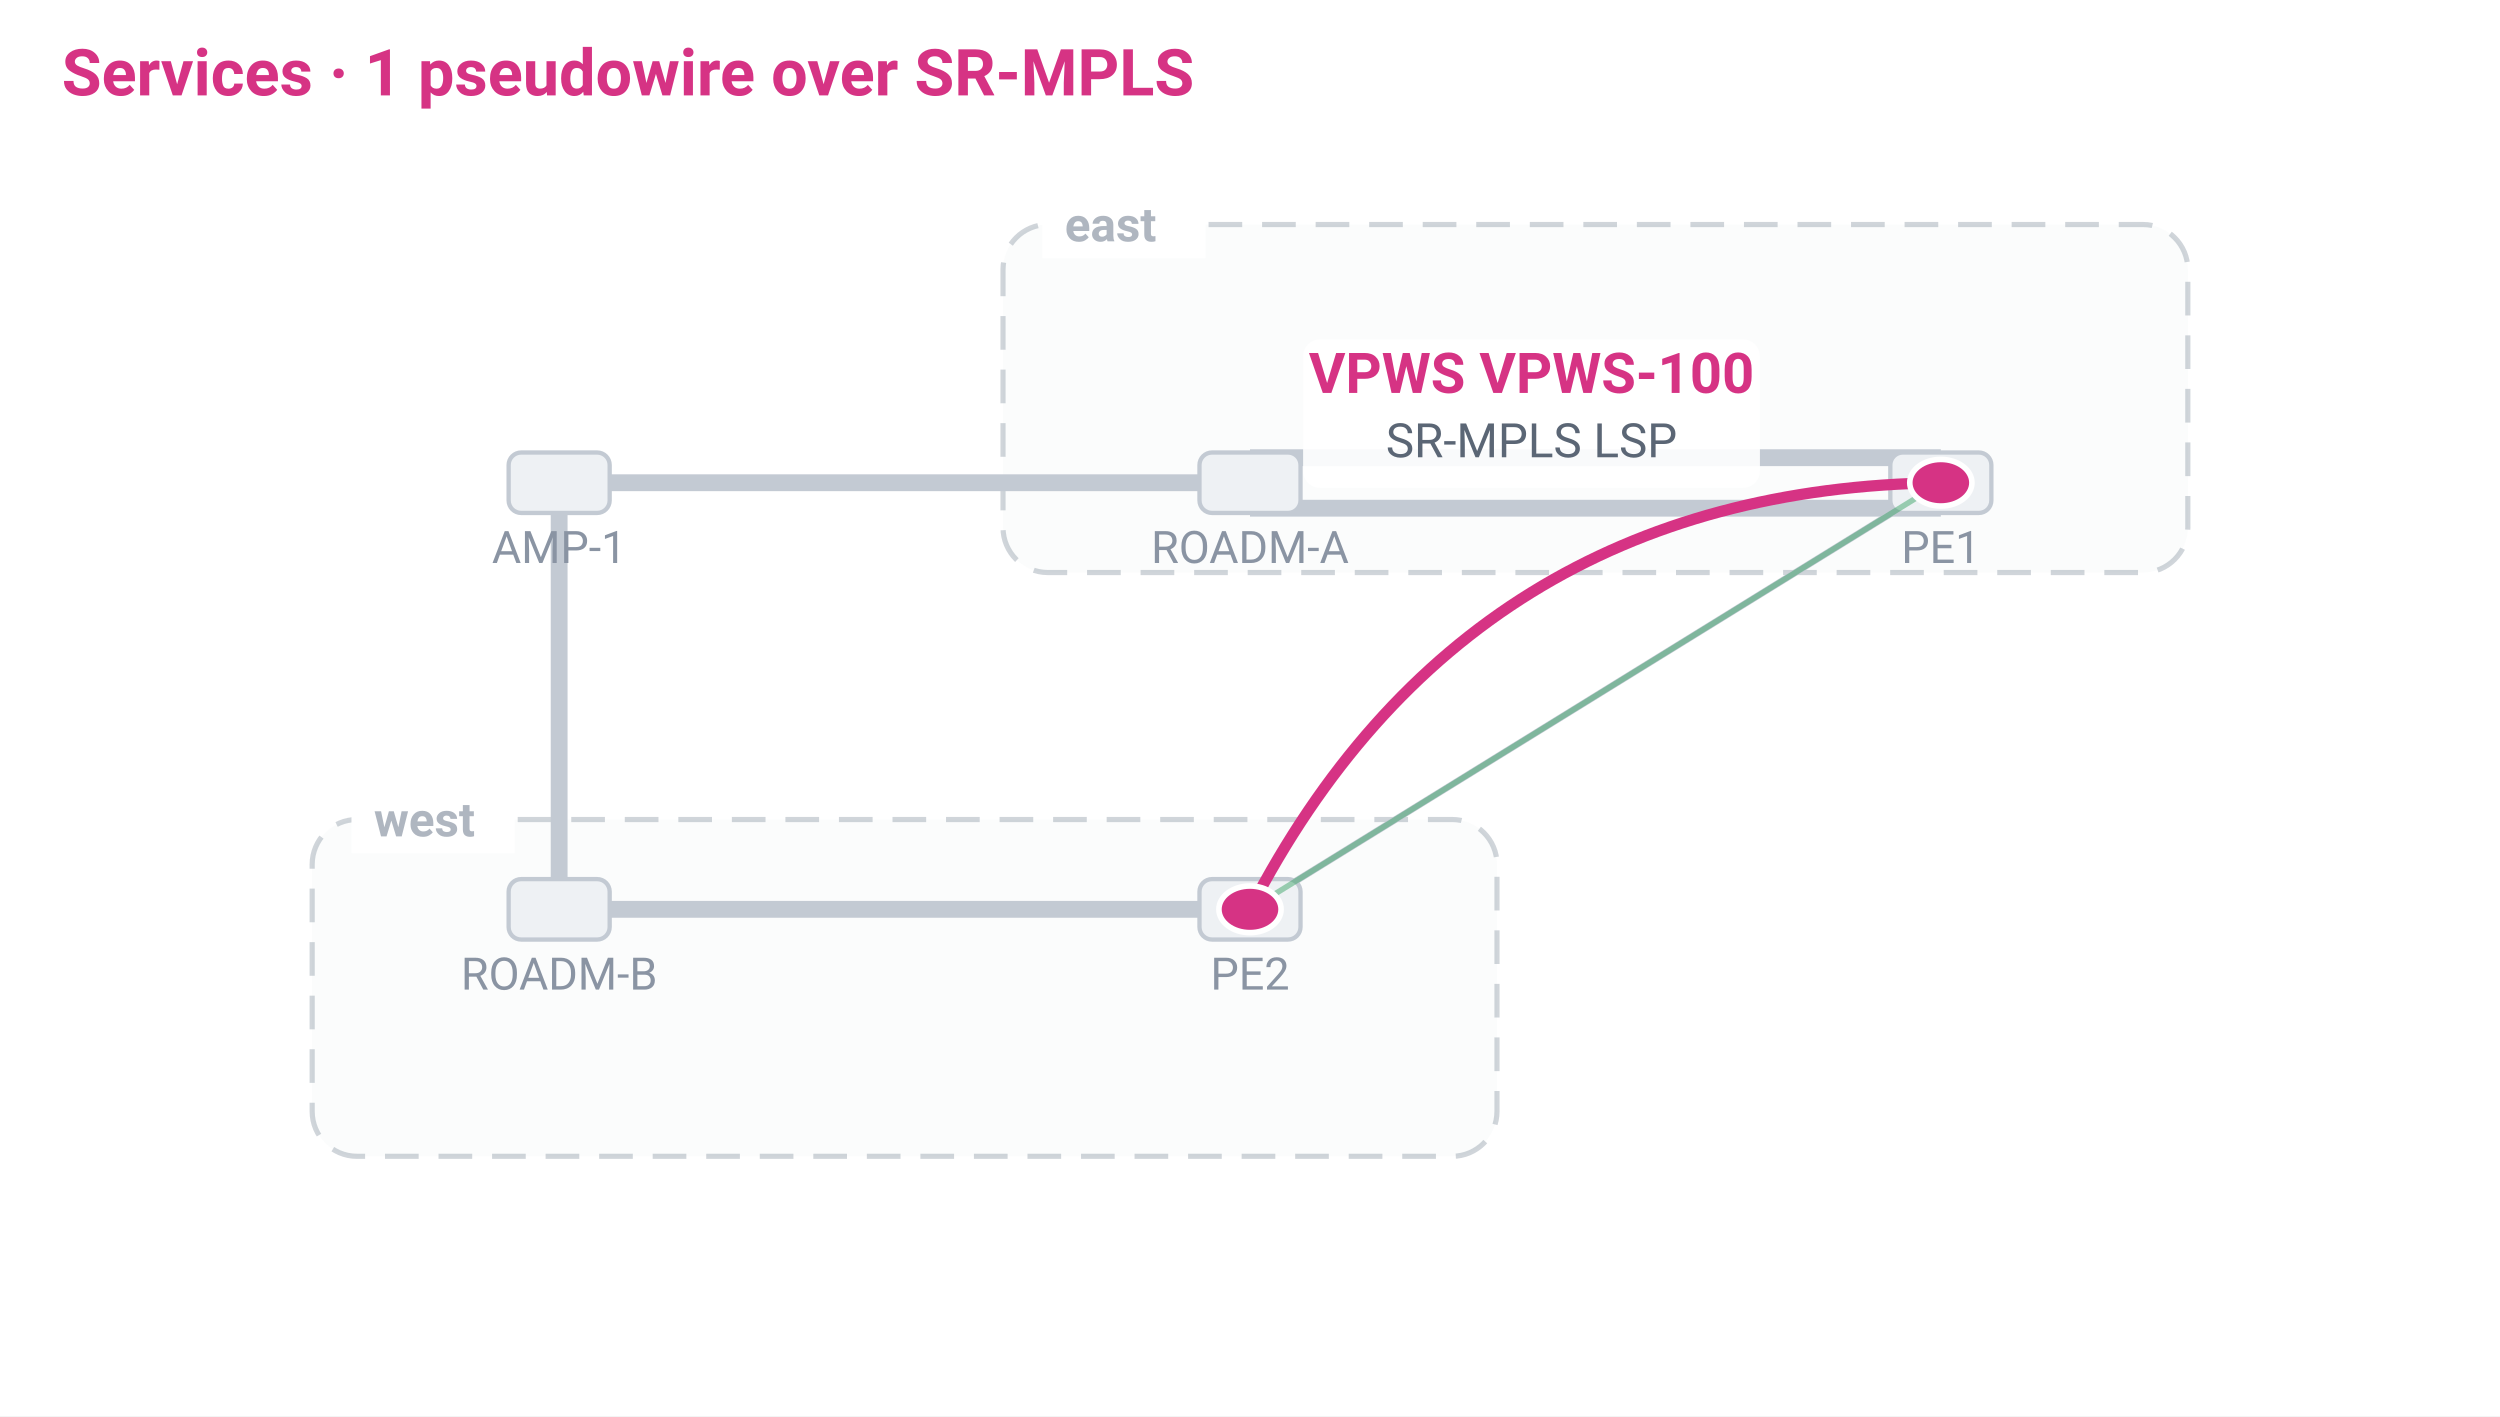
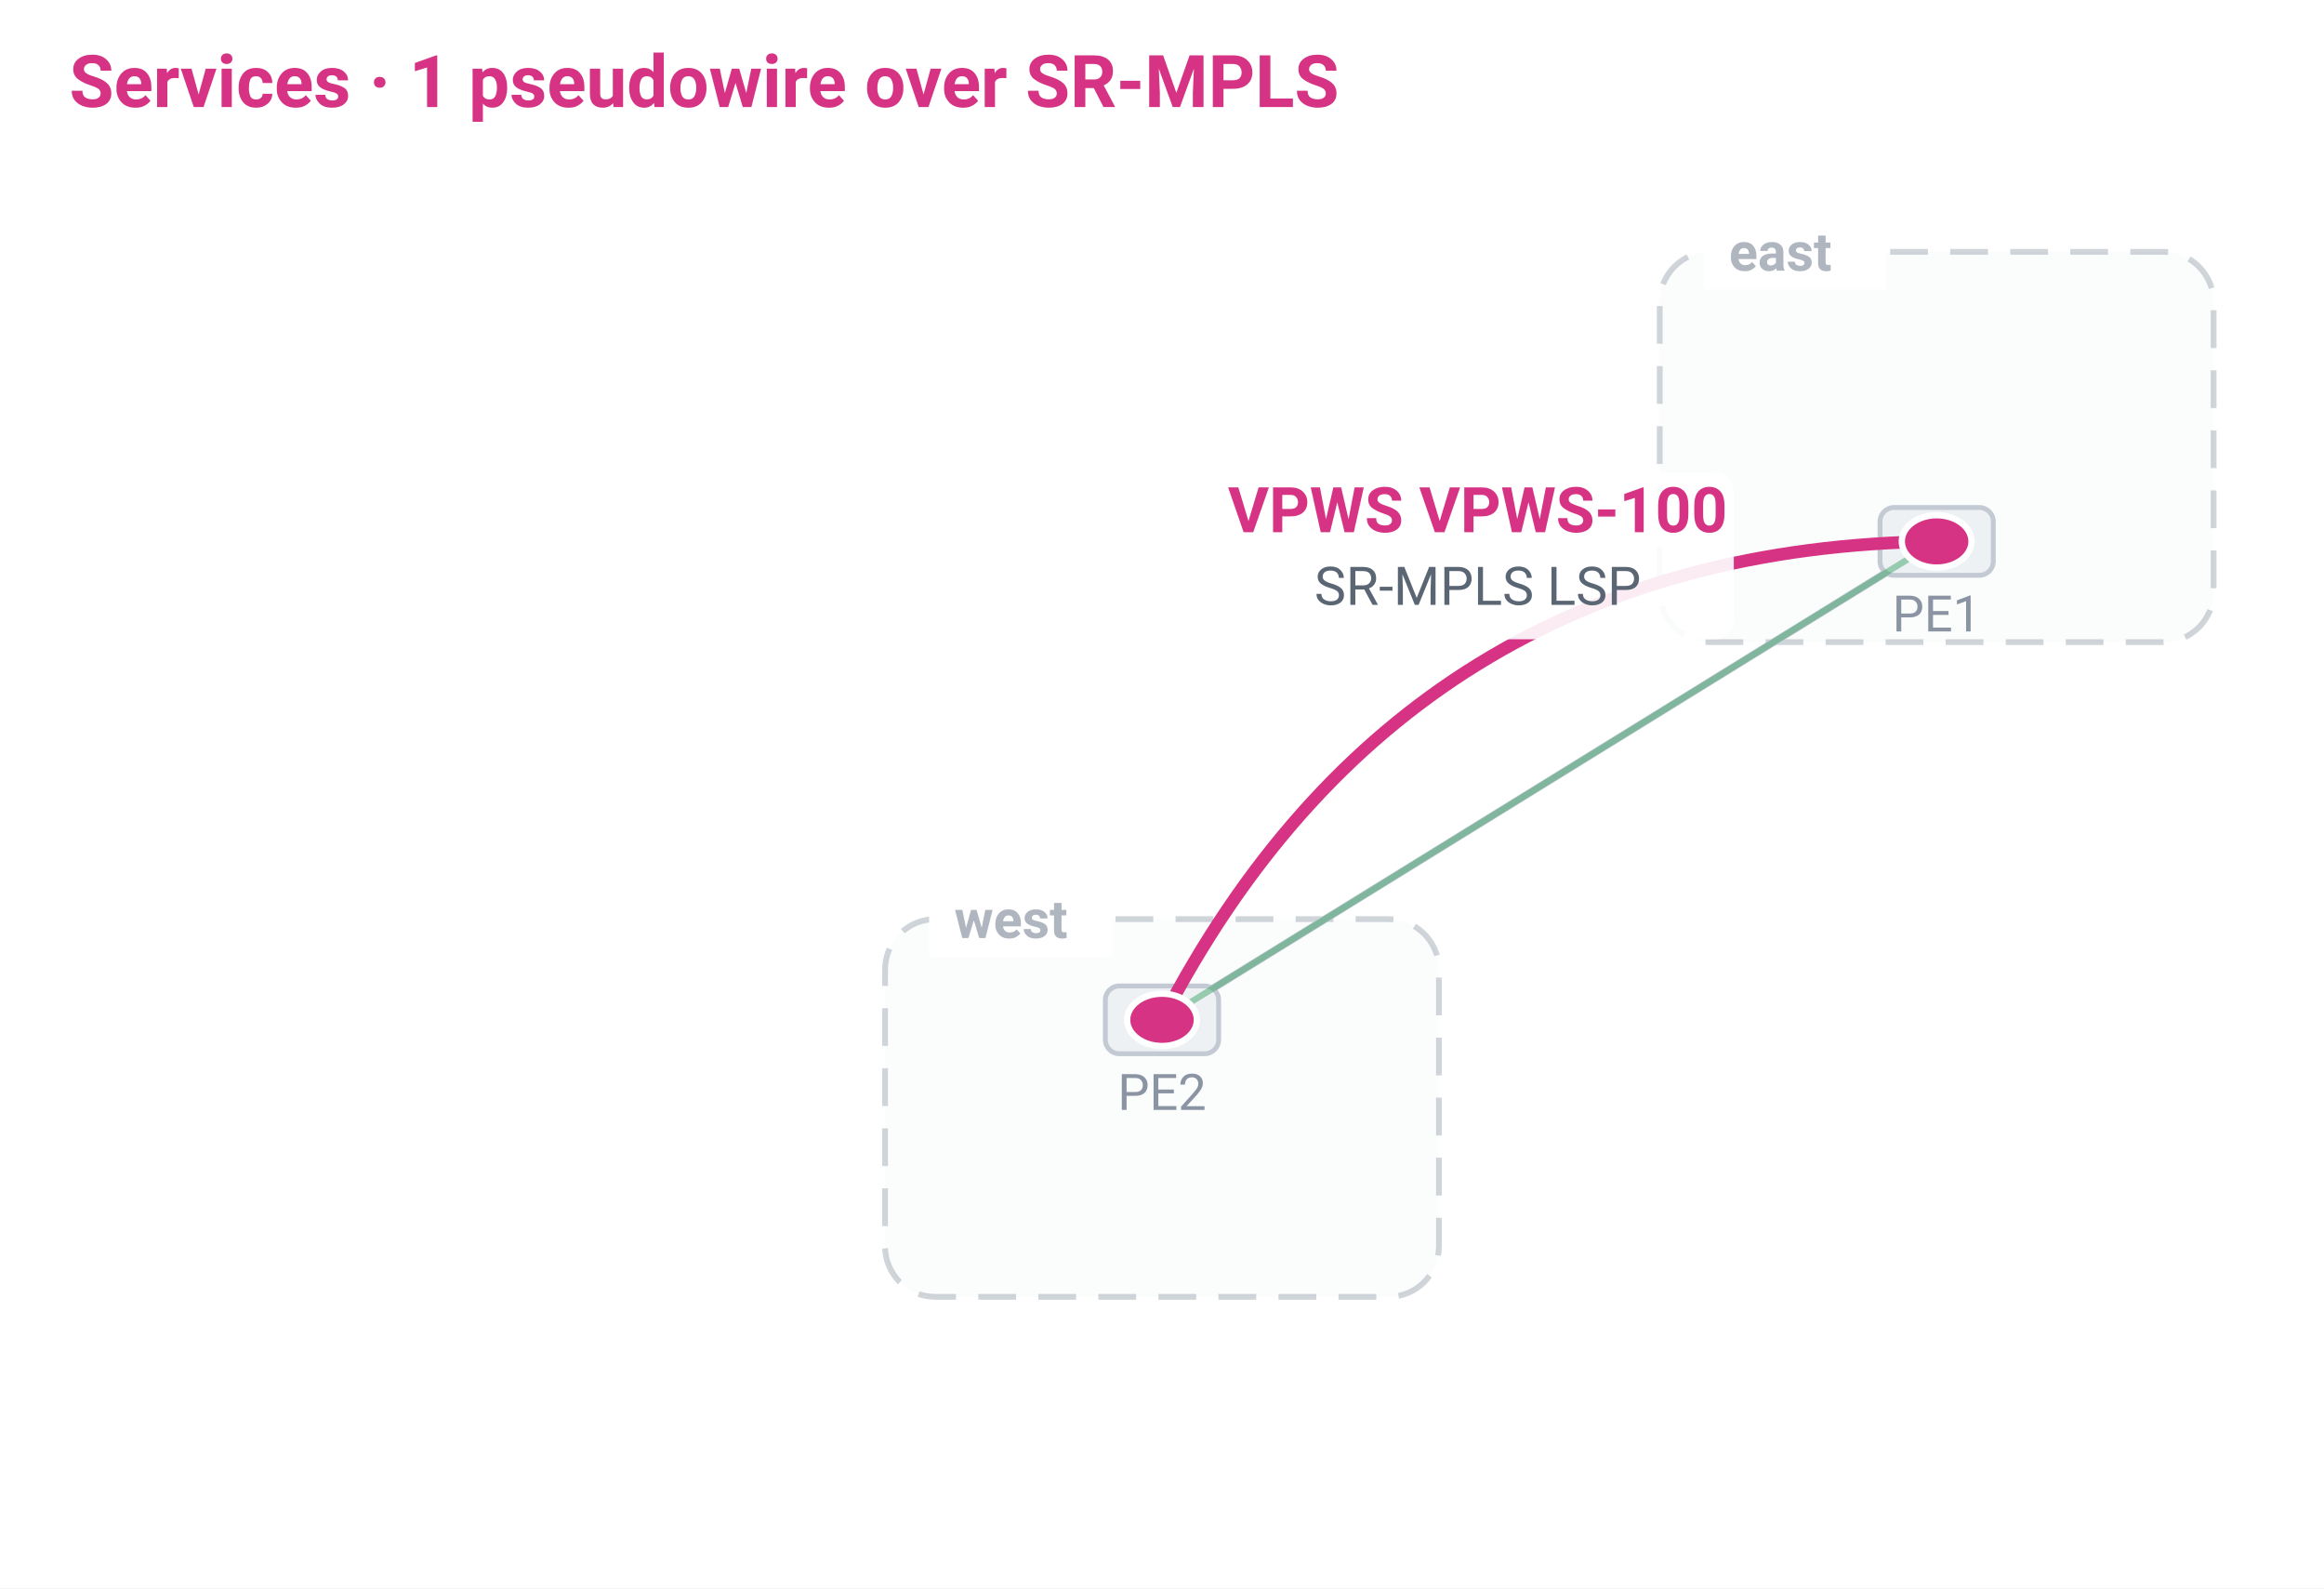
- <svg xmlns="http://www.w3.org/2000/svg" class="netfacts-frames" viewBox="0 0 579 328" width="579" height="328" font-family="'Segoe UI', Roboto, Helvetica, Arial, sans-serif" data-frames="physical igp bgp pw" data-start="pw">
+ <svg xmlns="http://www.w3.org/2000/svg" class="netfacts-frames" viewBox="0 0 480 328" width="480" height="328" font-family="'Segoe UI', Roboto, Helvetica, Arial, sans-serif" data-frames="optical physical igp bgp pw" data-start="pw">
  <style>.frame{display:none}.frame:target{display:inline}.frame:last-of-type{display:inline}.frame:target~.frame:last-of-type{display:none}</style>
-   <rect width="579" height="328" fill="#fff" />
-   <g class="frame" id="f-physical" data-title="Physical · 5 devices (SAOS 10), 6 links (5 optical) · 2 sites">
-     <g class="site">
-       <rect x="232.3" y="52" width="274.4" height="80.6" rx="10.4" fill="#7a8696" fill-opacity="0.06" stroke="#7a8696" stroke-opacity="0.8" stroke-width="1.2" stroke-dasharray="7.8 4.6" />
-       <rect x="241.4" y="44.2" width="37.8" height="15.6" fill="#fff" />
-       <text x="246.6" y="55.9" font-size="11" font-weight="700" fill="#7a8696">east</text>
-     </g>
-     <g class="site">
-       <rect x="72.3" y="189.8" width="274.4" height="78" rx="10.4" fill="#7a8696" fill-opacity="0.06" stroke="#7a8696" stroke-opacity="0.8" stroke-width="1.2" stroke-dasharray="7.8 4.6" />
-       <rect x="81.4" y="182" width="37.8" height="15.6" fill="#fff" />
-       <text x="86.6" y="193.7" font-size="11" font-weight="700" fill="#7a8696">west</text>
-     </g>
-     <g>
-       <line x1="449.5" y1="111.8" x2="289.5" y2="210.6" stroke="#69768a" stroke-width="2.08" />
-       <rect x="386.7" y="128.4" width="48.7" height="14.3" rx="7.2" fill="#fff" stroke="#9aa4b1" stroke-width="0.9" />
-       <text x="411.1" y="139.1" font-size="9.8" text-anchor="middle" fill="#1d2430">PE1-PE2</text>
-       <rect x="303.5" y="179.8" width="48.7" height="14.3" rx="7.2" fill="#fff" stroke="#9aa4b1" stroke-width="0.9" />
-       <text x="327.9" y="190.5" font-size="9.8" text-anchor="middle" fill="#1d2430">PE2-PE1</text>
-     </g>
-     <g class="link-optical">
-       <line x1="449.5" y1="117.7" x2="289.5" y2="117.7" stroke="#3b5bdb" stroke-width="5.46" stroke-linecap="round" />
-       <line x1="449.5" y1="117.7" x2="289.5" y2="117.7" stroke="#fff" stroke-width="1.82" stroke-linecap="round" />
-       <rect x="375" y="110.6" width="37.1" height="14.3" rx="7.2" fill="#fff" stroke="#3b5bdb" stroke-width="0.9" />
-       <text x="393.5" y="121.3" font-size="9.8" text-anchor="middle" fill="#1d2430">ch 25</text>
-     </g>
-     <g class="link-optical">
-       <line x1="449.5" y1="106" x2="289.5" y2="106" stroke="#3b5bdb" stroke-width="5.46" stroke-linecap="round" />
-       <line x1="449.5" y1="106" x2="289.5" y2="106" stroke="#fff" stroke-width="1.82" stroke-linecap="round" />
-       <rect x="306.5" y="98.9" width="78" height="14.3" rx="7.2" fill="#fff" stroke="#3b5bdb" stroke-width="0.9" />
-       <text x="345.5" y="109.6" font-size="9.8" text-anchor="middle" fill="#1d2430">ch 26 · dark</text>
-     </g>
-     <g class="link-optical">
-       <line x1="289.5" y1="111.8" x2="129.5" y2="111.8" stroke="#3b5bdb" stroke-width="5.46" stroke-linecap="round" />
-       <line x1="289.5" y1="111.8" x2="129.5" y2="111.8" stroke="#fff" stroke-width="1.82" stroke-linecap="round" />
-       <rect x="164.7" y="104.7" width="89.7" height="14.3" rx="7.2" fill="#fff" stroke="#3b5bdb" stroke-width="0.9" />
-       <text x="209.5" y="115.4" font-size="9.8" text-anchor="middle" fill="#1d2430">span 1 · 40 km</text>
-     </g>
-     <g class="link-optical">
-       <line x1="129.5" y1="111.8" x2="129.5" y2="210.6" stroke="#3b5bdb" stroke-width="5.46" stroke-linecap="round" />
-       <line x1="129.5" y1="111.8" x2="129.5" y2="210.6" stroke="#fff" stroke-width="1.82" stroke-linecap="round" />
-       <rect x="84.7" y="154" width="89.7" height="14.3" rx="7.2" fill="#fff" stroke="#3b5bdb" stroke-width="0.9" />
-       <text x="129.5" y="164.8" font-size="9.8" text-anchor="middle" fill="#1d2430">span 2 · 38 km</text>
-     </g>
-     <g class="link-optical">
-       <line x1="129.5" y1="210.6" x2="289.5" y2="210.6" stroke="#3b5bdb" stroke-width="5.46" stroke-linecap="round" />
-       <line x1="129.5" y1="210.6" x2="289.5" y2="210.6" stroke="#fff" stroke-width="1.82" stroke-linecap="round" />
-       <rect x="149.4" y="203.5" width="37.1" height="14.3" rx="7.2" fill="#fff" stroke="#9aa4b1" stroke-width="0.9" />
-       <text x="167.9" y="214.2" font-size="9.8" text-anchor="middle" fill="#1d2430">add-1</text>
-       <rect x="244.3" y="203.5" width="13.7" height="14.3" rx="7.2" fill="#fff" stroke="#9aa4b1" stroke-width="0.9" />
-       <text x="251.1" y="214.2" font-size="9.8" text-anchor="middle" fill="#1d2430">1</text>
-       <rect x="191" y="203.5" width="37.1" height="14.3" rx="7.2" fill="#fff" stroke="#3b5bdb" stroke-width="0.9" />
-       <text x="209.5" y="214.2" font-size="9.8" text-anchor="middle" fill="#1d2430">ch 25</text>
-     </g>
-     <g>
-       <rect x="428.7" y="99.3" width="41.6" height="25" rx="4.2" fill="#c8202f" stroke="#fff" stroke-width="1.3" />
-       <text x="449.5" y="116.4" font-size="10.4" font-weight="700" text-anchor="middle" fill="#fff">PE·RR</text>
-     </g>
-     <g>
-       <rect x="272.6" y="200.5" width="33.8" height="20.3" rx="3.4" fill="#c8202f" stroke="#fff" stroke-width="1.3" />
-       <text x="289.5" y="215.2" font-size="10.4" font-weight="700" text-anchor="middle" fill="#fff">PE</text>
-     </g>
-     <g>
-       <rect x="272.6" y="101.7" width="33.8" height="20.3" rx="3.4" fill="#3b5bdb" stroke="#fff" stroke-width="1.3" />
-       <text x="289.5" y="116.4" font-size="8.1" font-weight="700" text-anchor="middle" fill="#fff">ROADM</text>
-     </g>
-     <g>
-       <rect x="112.6" y="101.7" width="33.8" height="20.3" rx="3.4" fill="#3b5bdb" stroke="#fff" stroke-width="1.3" />
-       <text x="129.5" y="116.4" font-size="10.4" font-weight="700" text-anchor="middle" fill="#fff">AMP</text>
-     </g>
-     <g>
-       <rect x="112.6" y="200.5" width="33.8" height="20.3" rx="3.4" fill="#3b5bdb" stroke="#fff" stroke-width="1.3" />
-       <text x="129.5" y="215.2" font-size="8.1" font-weight="700" text-anchor="middle" fill="#fff">ROADM</text>
-     </g>
-     <rect x="432.8" y="64.4" width="33.4" height="34.4" rx="3.9" fill="#fff" fill-opacity="0.9" />
-     <text x="449.5" y="76.7" font-size="13" text-anchor="middle" font-weight="700" fill="#c8202f">PE1</text>
-     <text x="449.5" y="91.6" font-size="11" text-anchor="middle" fill="#5b6675">5164</text>
-     <rect x="272.8" y="223.6" width="33.4" height="34.4" rx="3.9" fill="#fff" fill-opacity="0.9" />
-     <text x="289.5" y="236" font-size="13" text-anchor="middle" font-weight="700" fill="#c8202f">PE2</text>
-     <text x="289.5" y="250.9" font-size="11" text-anchor="middle" fill="#5b6675">5162</text>
-     <rect x="234.3" y="64.4" width="110.3" height="34.4" rx="3.9" fill="#fff" fill-opacity="0.9" />
-     <text x="289.5" y="76.7" font-size="13" text-anchor="middle" font-weight="700" fill="#3b5bdb">ROADM-A</text>
-     <text x="289.5" y="91.6" font-size="11" text-anchor="middle" fill="#5b6675">roadm · roadm-2d</text>
-     <rect x="77.5" y="64.4" width="103.9" height="34.4" rx="3.9" fill="#fff" fill-opacity="0.9" />
-     <text x="129.5" y="76.7" font-size="13" text-anchor="middle" font-weight="700" fill="#3b5bdb">AMP-1</text>
-     <text x="129.5" y="91.6" font-size="11" text-anchor="middle" fill="#5b6675">amplifier · ila</text>
-     <rect x="74.3" y="223.6" width="110.3" height="34.4" rx="3.9" fill="#fff" fill-opacity="0.9" />
-     <text x="129.5" y="236" font-size="13" text-anchor="middle" font-weight="700" fill="#3b5bdb">ROADM-B</text>
-     <text x="129.5" y="250.9" font-size="11" text-anchor="middle" fill="#5b6675">roadm · roadm-2d</text>
+   <rect width="480" height="328" fill="#fff" />
+   <g class="frame" id="f-optical" data-title="Optical · 3 line-system members, 5 spans · 2 sites">
+     <g class="site">
+       <rect x="182.8" y="52" width="274.4" height="80.6" rx="10.4" fill="#7a8696" fill-opacity="0.06" stroke="#7a8696" stroke-opacity="0.8" stroke-width="1.2" stroke-dasharray="7.8 4.6" />
+       <rect x="191.9" y="44.2" width="37.8" height="15.6" fill="#fff" />
+       <text x="197.1" y="55.9" font-size="11" font-weight="700" fill="#7a8696">east</text>
+     </g>
+     <g class="site">
+       <rect x="22.8" y="189.8" width="274.4" height="78" rx="10.4" fill="#7a8696" fill-opacity="0.06" stroke="#7a8696" stroke-opacity="0.8" stroke-width="1.2" stroke-dasharray="7.8 4.6" />
+       <rect x="31.9" y="182" width="37.8" height="15.6" fill="#fff" />
+       <text x="37.1" y="193.7" font-size="11" font-weight="700" fill="#7a8696">west</text>
+     </g>
+     <g class="link-optical">
+       <line x1="400" y1="117.7" x2="240" y2="117.7" stroke="#3b5bdb" stroke-width="5.46" stroke-linecap="round" />
+       <line x1="400" y1="117.7" x2="240" y2="117.7" stroke="#fff" stroke-width="1.82" stroke-linecap="round" />
+       <rect x="325.5" y="110.6" width="37.1" height="14.3" rx="7.2" fill="#fff" stroke="#3b5bdb" stroke-width="0.9" />
+       <text x="344" y="121.3" font-size="9.8" text-anchor="middle" fill="#1d2430">ch 25</text>
+     </g>
+     <g class="link-optical">
+       <line x1="400" y1="106" x2="240" y2="106" stroke="#3b5bdb" stroke-width="5.46" stroke-linecap="round" />
+       <line x1="400" y1="106" x2="240" y2="106" stroke="#fff" stroke-width="1.82" stroke-linecap="round" />
+       <rect x="257" y="98.9" width="78" height="14.3" rx="7.2" fill="#fff" stroke="#3b5bdb" stroke-width="0.9" />
+       <text x="296" y="109.6" font-size="9.8" text-anchor="middle" fill="#1d2430">ch 26 · dark</text>
+     </g>
+     <g class="link-optical">
+       <line x1="240" y1="111.8" x2="80" y2="111.8" stroke="#3b5bdb" stroke-width="5.46" stroke-linecap="round" />
+       <line x1="240" y1="111.8" x2="80" y2="111.8" stroke="#fff" stroke-width="1.82" stroke-linecap="round" />
+       <rect x="115.2" y="104.7" width="89.7" height="14.3" rx="7.2" fill="#fff" stroke="#3b5bdb" stroke-width="0.9" />
+       <text x="160" y="115.4" font-size="9.8" text-anchor="middle" fill="#1d2430">span 1 · 40 km</text>
+     </g>
+     <g class="link-optical">
+       <line x1="80" y1="111.8" x2="80" y2="210.6" stroke="#3b5bdb" stroke-width="5.46" stroke-linecap="round" />
+       <line x1="80" y1="111.8" x2="80" y2="210.6" stroke="#fff" stroke-width="1.82" stroke-linecap="round" />
+       <rect x="35.2" y="154" width="89.7" height="14.3" rx="7.2" fill="#fff" stroke="#3b5bdb" stroke-width="0.9" />
+       <text x="80" y="164.8" font-size="9.8" text-anchor="middle" fill="#1d2430">span 2 · 38 km</text>
+     </g>
+     <g class="link-optical">
+       <line x1="80" y1="210.6" x2="240" y2="210.6" stroke="#3b5bdb" stroke-width="5.46" stroke-linecap="round" />
+       <line x1="80" y1="210.6" x2="240" y2="210.6" stroke="#fff" stroke-width="1.82" stroke-linecap="round" />
+       <rect x="99.9" y="203.5" width="37.1" height="14.3" rx="7.2" fill="#fff" stroke="#9aa4b1" stroke-width="0.9" />
+       <text x="118.4" y="214.2" font-size="9.8" text-anchor="middle" fill="#1d2430">add-1</text>
+       <rect x="194.8" y="203.5" width="13.7" height="14.3" rx="7.2" fill="#fff" stroke="#9aa4b1" stroke-width="0.9" />
+       <text x="201.6" y="214.2" font-size="9.8" text-anchor="middle" fill="#1d2430">1</text>
+       <rect x="141.5" y="203.5" width="37.1" height="14.3" rx="7.2" fill="#fff" stroke="#3b5bdb" stroke-width="0.9" />
+       <text x="160" y="214.2" font-size="9.8" text-anchor="middle" fill="#1d2430">ch 25</text>
+     </g>
+     <g>
+       <rect x="379.2" y="99.3" width="41.6" height="25" rx="4.2" fill="#c8202f" stroke="#fff" stroke-width="1.3" />
+       <text x="400" y="116.4" font-size="10.4" font-weight="700" text-anchor="middle" fill="#fff">PE·RR</text>
+     </g>
+     <g>
+       <rect x="223.1" y="200.5" width="33.8" height="20.3" rx="3.4" fill="#c8202f" stroke="#fff" stroke-width="1.3" />
+       <text x="240" y="215.2" font-size="10.4" font-weight="700" text-anchor="middle" fill="#fff">PE</text>
+     </g>
+     <g>
+       <rect x="223.1" y="101.7" width="33.8" height="20.3" rx="3.4" fill="#3b5bdb" stroke="#fff" stroke-width="1.3" />
+       <text x="240" y="116.4" font-size="8.1" font-weight="700" text-anchor="middle" fill="#fff">ROADM</text>
+     </g>
+     <g>
+       <rect x="63.1" y="101.7" width="33.8" height="20.3" rx="3.4" fill="#3b5bdb" stroke="#fff" stroke-width="1.3" />
+       <text x="80" y="116.4" font-size="10.4" font-weight="700" text-anchor="middle" fill="#fff">AMP</text>
+     </g>
+     <g>
+       <rect x="63.1" y="200.5" width="33.8" height="20.3" rx="3.4" fill="#3b5bdb" stroke="#fff" stroke-width="1.3" />
+       <text x="80" y="215.2" font-size="8.1" font-weight="700" text-anchor="middle" fill="#fff">ROADM</text>
+     </g>
+     <rect x="383.3" y="64.4" width="33.4" height="34.4" rx="3.9" fill="#fff" fill-opacity="0.9" />
+     <text x="400" y="76.7" font-size="13" text-anchor="middle" font-weight="700" fill="#c8202f">PE1</text>
+     <text x="400" y="91.6" font-size="11" text-anchor="middle" fill="#5b6675">5164</text>
+     <rect x="223.3" y="223.6" width="33.4" height="34.4" rx="3.9" fill="#fff" fill-opacity="0.9" />
+     <text x="240" y="236" font-size="13" text-anchor="middle" font-weight="700" fill="#c8202f">PE2</text>
+     <text x="240" y="250.9" font-size="11" text-anchor="middle" fill="#5b6675">5162</text>
+     <rect x="184.8" y="64.4" width="110.3" height="34.4" rx="3.9" fill="#fff" fill-opacity="0.9" />
+     <text x="240" y="76.7" font-size="13" text-anchor="middle" font-weight="700" fill="#3b5bdb">ROADM-A</text>
+     <text x="240" y="91.6" font-size="11" text-anchor="middle" fill="#5b6675">roadm · roadm-2d</text>
+     <rect x="28" y="64.4" width="103.9" height="34.4" rx="3.9" fill="#fff" fill-opacity="0.9" />
+     <text x="80" y="76.7" font-size="13" text-anchor="middle" font-weight="700" fill="#3b5bdb">AMP-1</text>
+     <text x="80" y="91.6" font-size="11" text-anchor="middle" fill="#5b6675">amplifier · ila</text>
+     <rect x="24.8" y="223.6" width="110.3" height="34.4" rx="3.9" fill="#fff" fill-opacity="0.9" />
+     <text x="80" y="236" font-size="13" text-anchor="middle" font-weight="700" fill="#3b5bdb">ROADM-B</text>
+     <text x="80" y="250.9" font-size="11" text-anchor="middle" fill="#5b6675">roadm · roadm-2d</text>
    <g class="note">
-       <line x1="129.5" y1="111.8" x2="186.7" y2="127.4" stroke="#d9a400" stroke-width="1.04" stroke-dasharray="3.3 2.6" />
-       <rect x="186.7" y="127.4" width="168" height="34.4" rx="3.9" fill="#fff6d5" fill-opacity="0.9" stroke="#d9a400" stroke-width="1" />
-       <text x="270.7" y="139.8" font-size="11" text-anchor="middle" fill="#1d2430">in-line amplifier hut, no</text>
-       <text x="270.7" y="154.7" font-size="11" text-anchor="middle" fill="#1d2430">site of its own</text>
-     </g>
+       <line x1="80" y1="111.8" x2="137.2" y2="127.4" stroke="#d9a400" stroke-width="1.04" stroke-dasharray="3.3 2.6" />
+       <rect x="137.2" y="127.4" width="168" height="34.4" rx="3.9" fill="#fff6d5" fill-opacity="0.9" stroke="#d9a400" stroke-width="1" />
+       <text x="221.2" y="139.8" font-size="11" text-anchor="middle" fill="#1d2430">in-line amplifier hut, no</text>
+       <text x="221.2" y="154.7" font-size="11" text-anchor="middle" fill="#1d2430">site of its own</text>
+     </g>
+     <rect width="480" height="32.5" fill="#fff" fill-opacity="0.92" />
+     <text x="14.3" y="22.1" font-size="15" font-weight="700" fill="#3b5bdb">Optical · 3 line-system members, 5 spans · 2 sites</text>
+   </g>
+   <g class="frame" id="f-physical" data-title="Physical · 2 devices (SAOS 10), 1 link · 2 sites">
+     <g class="site">
+       <rect x="342.8" y="52" width="114.4" height="80.6" rx="10.4" fill="#7a8696" fill-opacity="0.06" stroke="#7a8696" stroke-opacity="0.8" stroke-width="1.2" stroke-dasharray="7.8 4.6" />
+       <rect x="351.9" y="44.2" width="37.8" height="15.6" fill="#fff" />
+       <text x="357.1" y="55.9" font-size="11" font-weight="700" fill="#7a8696">east</text>
+     </g>
+     <g class="site">
+       <rect x="182.8" y="189.8" width="114.4" height="78" rx="10.4" fill="#7a8696" fill-opacity="0.06" stroke="#7a8696" stroke-opacity="0.8" stroke-width="1.2" stroke-dasharray="7.8 4.6" />
+       <rect x="191.9" y="182" width="37.8" height="15.6" fill="#fff" />
+       <text x="197.1" y="193.7" font-size="11" font-weight="700" fill="#7a8696">west</text>
+     </g>
+     <g>
+       <line x1="400" y1="111.8" x2="240" y2="210.6" stroke="#69768a" stroke-width="2.08" />
+       <rect x="286.9" y="154" width="66.3" height="14.3" rx="7.2" fill="#fff" stroke="#3b5bdb" stroke-width="0.9" />
+       <text x="320" y="164.8" font-size="9.8" text-anchor="middle" fill="#1d2430">over ch 25</text>
+     </g>
+     <g>
+       <rect x="379.2" y="99.3" width="41.6" height="25" rx="4.2" fill="#c8202f" stroke="#fff" stroke-width="1.3" />
+       <text x="400" y="116.4" font-size="10.4" font-weight="700" text-anchor="middle" fill="#fff">PE·RR</text>
+     </g>
+     <g>
+       <rect x="223.1" y="200.5" width="33.8" height="20.3" rx="3.4" fill="#c8202f" stroke="#fff" stroke-width="1.3" />
+       <text x="240" y="215.2" font-size="10.4" font-weight="700" text-anchor="middle" fill="#fff">PE</text>
+     </g>
+     <rect x="383.3" y="64.4" width="33.4" height="34.4" rx="3.9" fill="#fff" fill-opacity="0.9" />
+     <text x="400" y="76.7" font-size="13" text-anchor="middle" font-weight="700" fill="#c8202f">PE1</text>
+     <text x="400" y="91.6" font-size="11" text-anchor="middle" fill="#5b6675">5164</text>
+     <rect x="223.3" y="223.6" width="33.4" height="34.4" rx="3.9" fill="#fff" fill-opacity="0.9" />
+     <text x="240" y="236" font-size="13" text-anchor="middle" font-weight="700" fill="#c8202f">PE2</text>
+     <text x="240" y="250.9" font-size="11" text-anchor="middle" fill="#5b6675">5162</text>
    <g class="note">
      <rect x="13" y="304.6" width="388.5" height="18.2" rx="3.9" fill="#fff6d5" stroke="#d9a400" stroke-width="1" />
      <text x="18.2" y="317" font-size="11" fill="#1d2430">PE1-PE2 core link rides ch 25; ch 26 is lit on ROADM-A only</text>
    </g>
-     <rect width="579" height="32.5" fill="#fff" fill-opacity="0.92" />
-     <text x="14.3" y="22.1" font-size="15" font-weight="700" fill="#1d2430">Physical · 5 devices (SAOS 10), 6 links (5 optical) · 2 sites</text>
+     <rect width="480" height="32.5" fill="#fff" fill-opacity="0.92" />
+     <text x="14.3" y="22.1" font-size="15" font-weight="700" fill="#1d2430">Physical · 2 devices (SAOS 10), 1 link · 2 sites</text>
  </g>
  <g class="frame" id="f-igp" data-title="IGP · IS-IS L2, SR · area 49.0001">
    <g class="site">
-       <rect x="232.3" y="52" width="274.4" height="80.6" rx="10.4" fill="#7a8696" fill-opacity="0.03" stroke="#7a8696" stroke-opacity="0.35" stroke-width="1.2" stroke-dasharray="7.8 4.6" />
-       <rect x="241.4" y="44.2" width="37.8" height="15.6" fill="#fff" />
-       <text x="246.6" y="55.9" font-size="11" font-weight="700" fill="#7a8696" fill-opacity="0.6">east</text>
-     </g>
-     <g class="site">
-       <rect x="72.3" y="189.8" width="274.4" height="78" rx="10.4" fill="#7a8696" fill-opacity="0.03" stroke="#7a8696" stroke-opacity="0.35" stroke-width="1.2" stroke-dasharray="7.8 4.6" />
-       <rect x="81.4" y="182" width="37.8" height="15.6" fill="#fff" />
-       <text x="86.6" y="193.7" font-size="11" font-weight="700" fill="#7a8696" fill-opacity="0.6">west</text>
-     </g>
-     <line x1="449.5" y1="111.8" x2="289.5" y2="210.6" stroke="#c3cad3" stroke-width="1.56" />
-     <line x1="449.5" y1="117.7" x2="289.5" y2="117.7" stroke="#c3cad3" stroke-width="3.9" />
-     <line x1="449.5" y1="106" x2="289.5" y2="106" stroke="#c3cad3" stroke-width="3.9" />
-     <line x1="289.5" y1="111.8" x2="129.5" y2="111.8" stroke="#c3cad3" stroke-width="3.9" />
-     <line x1="129.5" y1="111.8" x2="129.5" y2="210.6" stroke="#c3cad3" stroke-width="3.9" />
-     <line x1="129.5" y1="210.6" x2="289.5" y2="210.6" stroke="#c3cad3" stroke-width="3.9" />
-     <rect x="437.8" y="104.8" width="23.4" height="14" rx="2.9" fill="#eef1f4" stroke="#c3cad3" />
-     <rect x="277.8" y="203.6" width="23.4" height="14" rx="2.9" fill="#eef1f4" stroke="#c3cad3" />
-     <rect x="277.8" y="104.8" width="23.4" height="14" rx="2.9" fill="#eef1f4" stroke="#c3cad3" />
-     <rect x="117.8" y="104.8" width="23.4" height="14" rx="2.9" fill="#eef1f4" stroke="#c3cad3" />
-     <rect x="117.8" y="203.6" width="23.4" height="14" rx="2.9" fill="#eef1f4" stroke="#c3cad3" />
-     <g>
-       <line x1="449.5" y1="111.8" x2="289.5" y2="210.6" stroke="#2e9e5b" stroke-width="2.86" />
-       <rect x="356.8" y="154" width="25.4" height="14.3" rx="7.2" fill="#fff" stroke="#2e9e5b" stroke-width="0.9" />
-       <text x="369.5" y="164.8" font-size="9.8" text-anchor="middle" fill="#1d2430">100</text>
-     </g>
-     <ellipse cx="449.5" cy="111.8" rx="7.2" ry="5.4" fill="#2e9e5b" stroke="#fff" stroke-width="1.3" />
-     <g>
-       <rect x="416.8" y="52" width="65.5" height="49.4" rx="3.9" fill="#fff" fill-opacity="0.9" />
-       <text x="449.5" y="64.4" font-size="13" text-anchor="middle" font-weight="700" fill="#2e9e5b">PE1</text>
-       <text x="449.5" y="79.3" font-size="11" text-anchor="middle" fill="#5b6675">192.0.2.1</text>
-       <text x="449.5" y="94.3" font-size="11" text-anchor="middle" fill="#5b6675">SID 16001</text>
-     </g>
-     <ellipse cx="289.5" cy="210.6" rx="7.2" ry="5.4" fill="#2e9e5b" stroke="#fff" stroke-width="1.3" />
-     <g>
-       <rect x="256.8" y="221" width="65.5" height="49.4" rx="3.9" fill="#fff" fill-opacity="0.9" />
-       <text x="289.5" y="233.4" font-size="13" text-anchor="middle" font-weight="700" fill="#2e9e5b">PE2</text>
-       <text x="289.5" y="248.3" font-size="11" text-anchor="middle" fill="#5b6675">192.0.2.2</text>
-       <text x="289.5" y="263.3" font-size="11" text-anchor="middle" fill="#5b6675">SID 16002</text>
-     </g>
-     <rect width="579" height="32.5" fill="#fff" fill-opacity="0.92" />
+       <rect x="342.8" y="52" width="114.4" height="80.6" rx="10.4" fill="#7a8696" fill-opacity="0.03" stroke="#7a8696" stroke-opacity="0.35" stroke-width="1.2" stroke-dasharray="7.8 4.6" />
+       <rect x="351.9" y="44.2" width="37.8" height="15.6" fill="#fff" />
+       <text x="357.1" y="55.9" font-size="11" font-weight="700" fill="#7a8696" fill-opacity="0.6">east</text>
+     </g>
+     <g class="site">
+       <rect x="182.8" y="189.8" width="114.4" height="78" rx="10.4" fill="#7a8696" fill-opacity="0.03" stroke="#7a8696" stroke-opacity="0.35" stroke-width="1.2" stroke-dasharray="7.8 4.6" />
+       <rect x="191.9" y="182" width="37.8" height="15.6" fill="#fff" />
+       <text x="197.1" y="193.7" font-size="11" font-weight="700" fill="#7a8696" fill-opacity="0.6">west</text>
+     </g>
+     <line x1="400" y1="111.8" x2="240" y2="210.6" stroke="#c3cad3" stroke-width="1.56" />
+     <rect x="388.3" y="104.8" width="23.4" height="14" rx="2.9" fill="#eef1f4" stroke="#c3cad3" />
+     <rect x="228.3" y="203.6" width="23.4" height="14" rx="2.9" fill="#eef1f4" stroke="#c3cad3" />
+     <g>
+       <line x1="400" y1="111.8" x2="240" y2="210.6" stroke="#2e9e5b" stroke-width="2.86" />
+       <rect x="307.3" y="154" width="25.4" height="14.3" rx="7.2" fill="#fff" stroke="#2e9e5b" stroke-width="0.9" />
+       <text x="320" y="164.8" font-size="9.8" text-anchor="middle" fill="#1d2430">100</text>
+     </g>
+     <ellipse cx="400" cy="111.8" rx="7.2" ry="5.4" fill="#2e9e5b" stroke="#fff" stroke-width="1.3" />
+     <g>
+       <rect x="367.3" y="79.2" width="65.5" height="49.4" rx="3.9" fill="#fff" fill-opacity="0.9" />
+       <text x="400" y="91.5" font-size="13" text-anchor="middle" font-weight="700" fill="#2e9e5b">PE1</text>
+       <text x="400" y="106.5" font-size="11" text-anchor="middle" fill="#5b6675">192.0.2.1</text>
+       <text x="400" y="121.4" font-size="11" text-anchor="middle" fill="#5b6675">SID 16001</text>
+     </g>
+     <ellipse cx="240" cy="210.6" rx="7.2" ry="5.4" fill="#2e9e5b" stroke="#fff" stroke-width="1.3" />
+     <g>
+       <rect x="207.3" y="221" width="65.5" height="49.4" rx="3.9" fill="#fff" fill-opacity="0.9" />
+       <text x="240" y="233.4" font-size="13" text-anchor="middle" font-weight="700" fill="#2e9e5b">PE2</text>
+       <text x="240" y="248.3" font-size="11" text-anchor="middle" fill="#5b6675">192.0.2.2</text>
+       <text x="240" y="263.3" font-size="11" text-anchor="middle" fill="#5b6675">SID 16002</text>
+     </g>
+     <rect width="480" height="32.5" fill="#fff" fill-opacity="0.92" />
    <text x="14.3" y="22.1" font-size="15" font-weight="700" fill="#2e9e5b">IGP · IS-IS L2, SR · area 49.0001</text>
  </g>
  <g class="frame" id="f-bgp" data-title="BGP · AS 65000 · 1 session · RR PE1">
    <g class="site">
-       <rect x="232.3" y="52" width="274.4" height="80.6" rx="10.4" fill="#7a8696" fill-opacity="0.03" stroke="#7a8696" stroke-opacity="0.35" stroke-width="1.2" stroke-dasharray="7.8 4.6" />
-       <rect x="241.4" y="44.2" width="37.8" height="15.6" fill="#fff" />
-       <text x="246.6" y="55.9" font-size="11" font-weight="700" fill="#7a8696" fill-opacity="0.6">east</text>
-     </g>
-     <g class="site">
-       <rect x="72.3" y="189.8" width="274.4" height="78" rx="10.4" fill="#7a8696" fill-opacity="0.03" stroke="#7a8696" stroke-opacity="0.35" stroke-width="1.2" stroke-dasharray="7.8 4.6" />
-       <rect x="81.4" y="182" width="37.8" height="15.6" fill="#fff" />
-       <text x="86.6" y="193.7" font-size="11" font-weight="700" fill="#7a8696" fill-opacity="0.6">west</text>
-     </g>
-     <line x1="449.5" y1="111.8" x2="289.5" y2="210.6" stroke="#c3cad3" stroke-width="1.56" />
-     <line x1="449.5" y1="117.7" x2="289.5" y2="117.7" stroke="#c3cad3" stroke-width="3.9" />
-     <line x1="449.5" y1="106" x2="289.5" y2="106" stroke="#c3cad3" stroke-width="3.9" />
-     <line x1="289.5" y1="111.8" x2="129.5" y2="111.8" stroke="#c3cad3" stroke-width="3.9" />
-     <line x1="129.5" y1="111.8" x2="129.5" y2="210.6" stroke="#c3cad3" stroke-width="3.9" />
-     <line x1="129.5" y1="210.6" x2="289.5" y2="210.6" stroke="#c3cad3" stroke-width="3.9" />
-     <rect x="437.8" y="104.8" width="23.4" height="14" rx="2.9" fill="#eef1f4" stroke="#c3cad3" />
-     <text x="449.5" y="130.4" font-size="10.4" text-anchor="middle" fill="#8a94a3">PE1</text>
-     <rect x="277.8" y="203.6" width="23.4" height="14" rx="2.9" fill="#eef1f4" stroke="#c3cad3" />
-     <text x="289.5" y="229.2" font-size="10.4" text-anchor="middle" fill="#8a94a3">PE2</text>
-     <rect x="277.8" y="104.8" width="23.4" height="14" rx="2.9" fill="#eef1f4" stroke="#c3cad3" />
-     <text x="289.5" y="130.4" font-size="10.4" text-anchor="middle" fill="#8a94a3">ROADM-A</text>
-     <rect x="117.8" y="104.8" width="23.4" height="14" rx="2.9" fill="#eef1f4" stroke="#c3cad3" />
-     <text x="129.5" y="130.4" font-size="10.4" text-anchor="middle" fill="#8a94a3">AMP-1</text>
-     <rect x="117.8" y="203.6" width="23.4" height="14" rx="2.9" fill="#eef1f4" stroke="#c3cad3" />
-     <text x="129.5" y="229.2" font-size="10.4" text-anchor="middle" fill="#8a94a3">ROADM-B</text>
-     <g>
-       <line x1="449.5" y1="111.8" x2="289.5" y2="210.6" stroke="#7d4cc2" stroke-width="1.95" stroke-dasharray="7.15 3.9" />
-     </g>
-     <ellipse cx="449.5" cy="111.8" rx="11" ry="8.3" fill="#7d4cc2" stroke="#fff" stroke-width="1.3" />
-     <rect x="389.1" y="71.5" width="120.9" height="19.5" rx="3.9" fill="#fff" fill-opacity="0.9" />
-     <text x="449.5" y="83.9" font-size="13" text-anchor="middle" font-weight="700" fill="#7d4cc2">route reflector</text>
-     <ellipse cx="289.5" cy="210.6" rx="6.5" ry="4.9" fill="#7d4cc2" stroke="#fff" stroke-width="1.3" />
-     <rect width="579" height="32.5" fill="#fff" fill-opacity="0.92" />
+       <rect x="342.8" y="52" width="114.4" height="80.6" rx="10.4" fill="#7a8696" fill-opacity="0.03" stroke="#7a8696" stroke-opacity="0.35" stroke-width="1.2" stroke-dasharray="7.8 4.6" />
+       <rect x="351.9" y="44.2" width="37.8" height="15.6" fill="#fff" />
+       <text x="357.1" y="55.9" font-size="11" font-weight="700" fill="#7a8696" fill-opacity="0.6">east</text>
+     </g>
+     <g class="site">
+       <rect x="182.8" y="189.8" width="114.4" height="78" rx="10.4" fill="#7a8696" fill-opacity="0.03" stroke="#7a8696" stroke-opacity="0.35" stroke-width="1.2" stroke-dasharray="7.8 4.6" />
+       <rect x="191.9" y="182" width="37.8" height="15.6" fill="#fff" />
+       <text x="197.1" y="193.7" font-size="11" font-weight="700" fill="#7a8696" fill-opacity="0.6">west</text>
+     </g>
+     <line x1="400" y1="111.8" x2="240" y2="210.6" stroke="#c3cad3" stroke-width="1.56" />
+     <rect x="388.3" y="104.8" width="23.4" height="14" rx="2.9" fill="#eef1f4" stroke="#c3cad3" />
+     <text x="400" y="130.4" font-size="10.4" text-anchor="middle" fill="#8a94a3">PE1</text>
+     <rect x="228.3" y="203.6" width="23.4" height="14" rx="2.9" fill="#eef1f4" stroke="#c3cad3" />
+     <text x="240" y="229.2" font-size="10.4" text-anchor="middle" fill="#8a94a3">PE2</text>
+     <g>
+       <line x1="400" y1="111.8" x2="240" y2="210.6" stroke="#7d4cc2" stroke-width="1.95" stroke-dasharray="7.15 3.9" />
+     </g>
+     <ellipse cx="400" cy="111.8" rx="11" ry="8.3" fill="#7d4cc2" stroke="#fff" stroke-width="1.3" />
+     <rect x="339.6" y="71.5" width="120.9" height="19.5" rx="3.9" fill="#fff" fill-opacity="0.9" />
+     <text x="400" y="83.9" font-size="13" text-anchor="middle" font-weight="700" fill="#7d4cc2">route reflector</text>
+     <ellipse cx="240" cy="210.6" rx="6.5" ry="4.9" fill="#7d4cc2" stroke="#fff" stroke-width="1.3" />
+     <rect width="480" height="32.5" fill="#fff" fill-opacity="0.92" />
    <text x="14.3" y="22.1" font-size="15" font-weight="700" fill="#7d4cc2">BGP · AS 65000 · 1 session · RR PE1</text>
  </g>
  <g class="frame" id="f-pw" data-title="Services · 1 pseudowire over SR-MPLS">
    <g class="site">
-       <rect x="232.3" y="52" width="274.4" height="80.6" rx="10.4" fill="#7a8696" fill-opacity="0.03" stroke="#7a8696" stroke-opacity="0.35" stroke-width="1.2" stroke-dasharray="7.8 4.6" />
-       <rect x="241.4" y="44.2" width="37.8" height="15.6" fill="#fff" />
-       <text x="246.6" y="55.9" font-size="11" font-weight="700" fill="#7a8696" fill-opacity="0.6">east</text>
-     </g>
-     <g class="site">
-       <rect x="72.3" y="189.8" width="274.4" height="78" rx="10.4" fill="#7a8696" fill-opacity="0.03" stroke="#7a8696" stroke-opacity="0.35" stroke-width="1.2" stroke-dasharray="7.8 4.6" />
-       <rect x="81.4" y="182" width="37.8" height="15.6" fill="#fff" />
-       <text x="86.6" y="193.7" font-size="11" font-weight="700" fill="#7a8696" fill-opacity="0.6">west</text>
-     </g>
-     <line x1="449.5" y1="111.8" x2="289.5" y2="210.6" stroke="#c3cad3" stroke-width="1.56" />
-     <line x1="449.5" y1="117.7" x2="289.5" y2="117.7" stroke="#c3cad3" stroke-width="3.9" />
-     <line x1="449.5" y1="106" x2="289.5" y2="106" stroke="#c3cad3" stroke-width="3.9" />
-     <line x1="289.5" y1="111.8" x2="129.5" y2="111.8" stroke="#c3cad3" stroke-width="3.9" />
-     <line x1="129.5" y1="111.8" x2="129.5" y2="210.6" stroke="#c3cad3" stroke-width="3.9" />
-     <line x1="129.5" y1="210.6" x2="289.5" y2="210.6" stroke="#c3cad3" stroke-width="3.9" />
-     <rect x="437.8" y="104.8" width="23.4" height="14" rx="2.9" fill="#eef1f4" stroke="#c3cad3" />
-     <text x="449.5" y="130.4" font-size="10.4" text-anchor="middle" fill="#8a94a3">PE1</text>
-     <rect x="277.8" y="203.6" width="23.4" height="14" rx="2.9" fill="#eef1f4" stroke="#c3cad3" />
-     <text x="289.5" y="229.2" font-size="10.4" text-anchor="middle" fill="#8a94a3">PE2</text>
-     <rect x="277.8" y="104.8" width="23.4" height="14" rx="2.9" fill="#eef1f4" stroke="#c3cad3" />
-     <text x="289.5" y="130.4" font-size="10.4" text-anchor="middle" fill="#8a94a3">ROADM-A</text>
-     <rect x="117.8" y="104.8" width="23.4" height="14" rx="2.9" fill="#eef1f4" stroke="#c3cad3" />
-     <text x="129.5" y="130.4" font-size="10.4" text-anchor="middle" fill="#8a94a3">AMP-1</text>
-     <rect x="117.8" y="203.6" width="23.4" height="14" rx="2.9" fill="#eef1f4" stroke="#c3cad3" />
-     <text x="129.5" y="229.2" font-size="10.4" text-anchor="middle" fill="#8a94a3">ROADM-B</text>
-     <line x1="449.5" y1="111.8" x2="289.5" y2="210.6" stroke="#2e9e5b" stroke-width="1.3" stroke-opacity="0.45" />
-     <g>
-       <path d="M449.5,111.8 Q339.9,113.2 289.5,210.6" fill="none" stroke="#d63384" stroke-width="2.6" />
-       <rect x="301.8" y="78.6" width="105.8" height="34.4" rx="3.9" fill="#fff" fill-opacity="0.9" />
-       <text x="354.7" y="91" font-size="13" text-anchor="middle" font-weight="700" fill="#d63384">VPWS VPWS-100</text>
-       <text x="354.7" y="105.9" font-size="11" text-anchor="middle" fill="#5b6675">SR-MPLS LSP</text>
-     </g>
-     <ellipse cx="449.5" cy="111.8" rx="7.2" ry="5.4" fill="#d63384" stroke="#fff" stroke-width="1.3" />
-     <ellipse cx="289.5" cy="210.6" rx="7.2" ry="5.4" fill="#d63384" stroke="#fff" stroke-width="1.3" />
-     <rect width="579" height="32.5" fill="#fff" fill-opacity="0.92" />
+       <rect x="342.8" y="52" width="114.4" height="80.6" rx="10.4" fill="#7a8696" fill-opacity="0.03" stroke="#7a8696" stroke-opacity="0.35" stroke-width="1.2" stroke-dasharray="7.8 4.6" />
+       <rect x="351.9" y="44.2" width="37.8" height="15.6" fill="#fff" />
+       <text x="357.1" y="55.9" font-size="11" font-weight="700" fill="#7a8696" fill-opacity="0.6">east</text>
+     </g>
+     <g class="site">
+       <rect x="182.8" y="189.8" width="114.4" height="78" rx="10.4" fill="#7a8696" fill-opacity="0.03" stroke="#7a8696" stroke-opacity="0.35" stroke-width="1.2" stroke-dasharray="7.8 4.6" />
+       <rect x="191.9" y="182" width="37.8" height="15.6" fill="#fff" />
+       <text x="197.1" y="193.7" font-size="11" font-weight="700" fill="#7a8696" fill-opacity="0.6">west</text>
+     </g>
+     <line x1="400" y1="111.8" x2="240" y2="210.6" stroke="#c3cad3" stroke-width="1.56" />
+     <rect x="388.3" y="104.8" width="23.4" height="14" rx="2.9" fill="#eef1f4" stroke="#c3cad3" />
+     <text x="400" y="130.4" font-size="10.4" text-anchor="middle" fill="#8a94a3">PE1</text>
+     <rect x="228.3" y="203.6" width="23.4" height="14" rx="2.9" fill="#eef1f4" stroke="#c3cad3" />
+     <text x="240" y="229.2" font-size="10.4" text-anchor="middle" fill="#8a94a3">PE2</text>
+     <line x1="400" y1="111.8" x2="240" y2="210.6" stroke="#2e9e5b" stroke-width="1.3" stroke-opacity="0.45" />
+     <g>
+       <path d="M400,111.8 Q290.4,113.2 240,210.6" fill="none" stroke="#d63384" stroke-width="2.6" />
+       <rect x="252.3" y="97.6" width="105.8" height="34.4" rx="3.9" fill="#fff" fill-opacity="0.9" />
+       <text x="305.2" y="109.9" font-size="13" text-anchor="middle" font-weight="700" fill="#d63384">VPWS VPWS-100</text>
+       <text x="305.2" y="124.9" font-size="11" text-anchor="middle" fill="#5b6675">SR-MPLS LSP</text>
+     </g>
+     <ellipse cx="400" cy="111.8" rx="7.2" ry="5.4" fill="#d63384" stroke="#fff" stroke-width="1.3" />
+     <ellipse cx="240" cy="210.6" rx="7.2" ry="5.4" fill="#d63384" stroke="#fff" stroke-width="1.3" />
+     <rect width="480" height="32.5" fill="#fff" fill-opacity="0.92" />
    <text x="14.3" y="22.1" font-size="15" font-weight="700" fill="#d63384">Services · 1 pseudowire over SR-MPLS</text>
  </g>
</svg>
